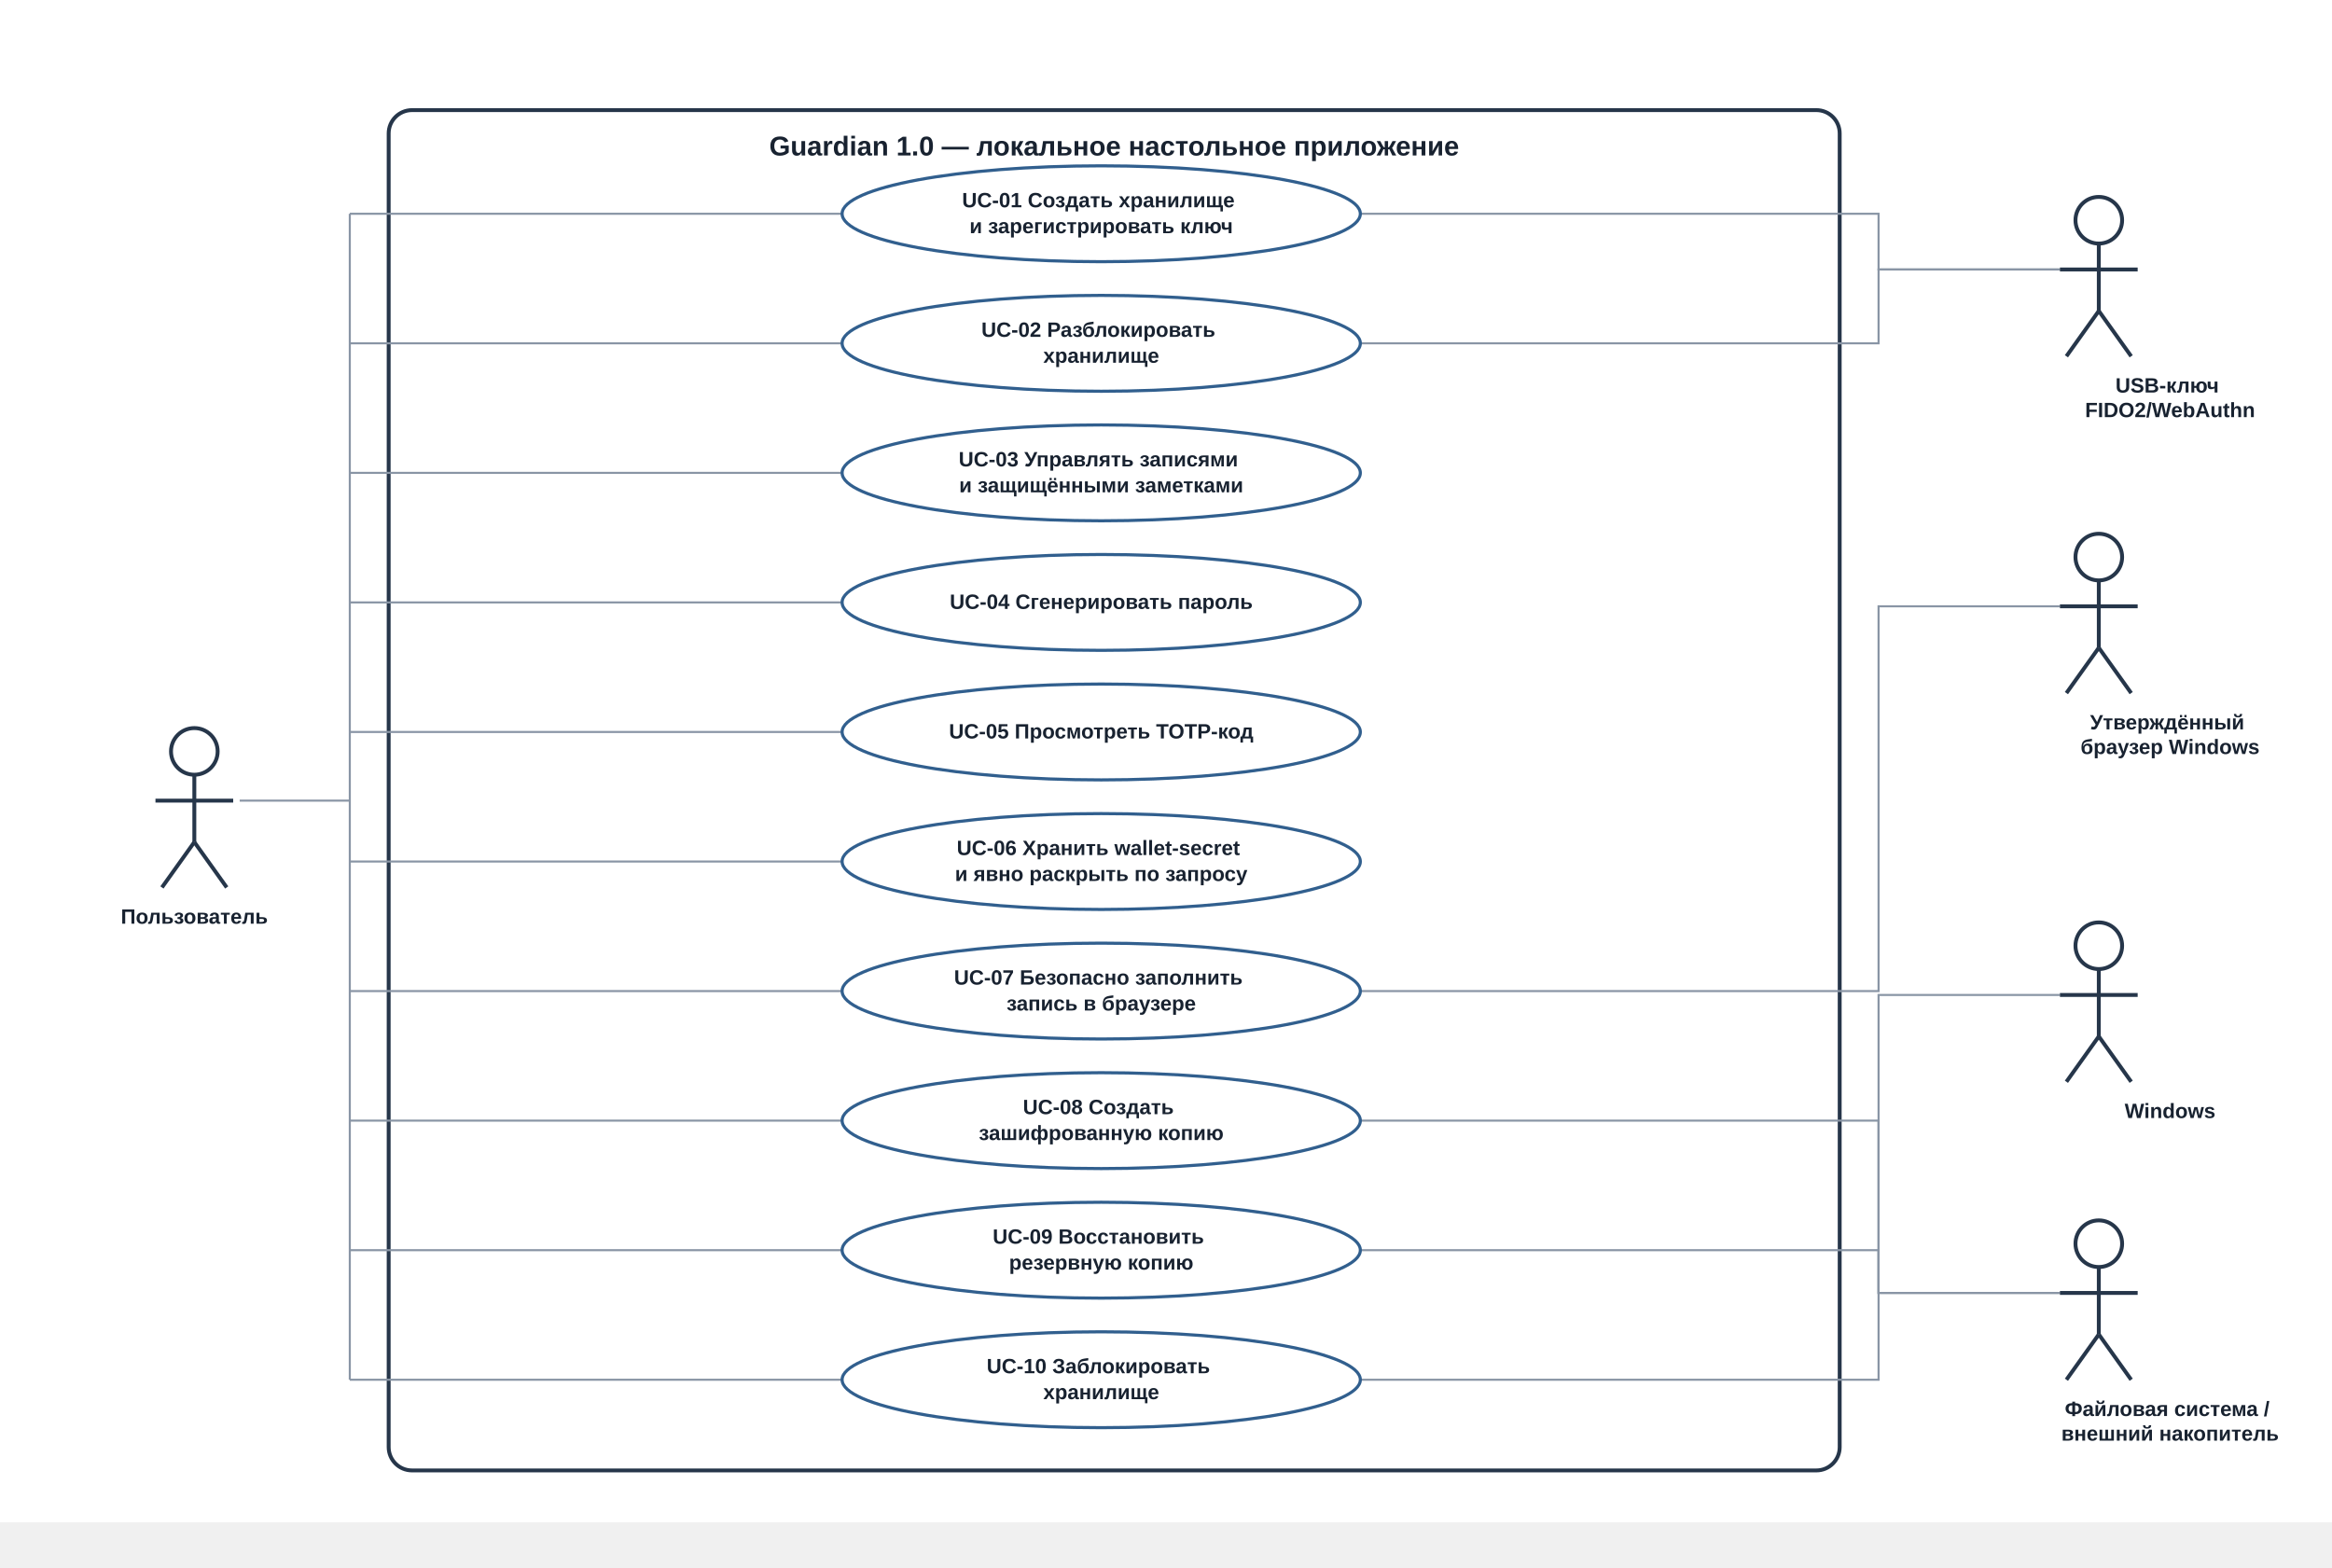
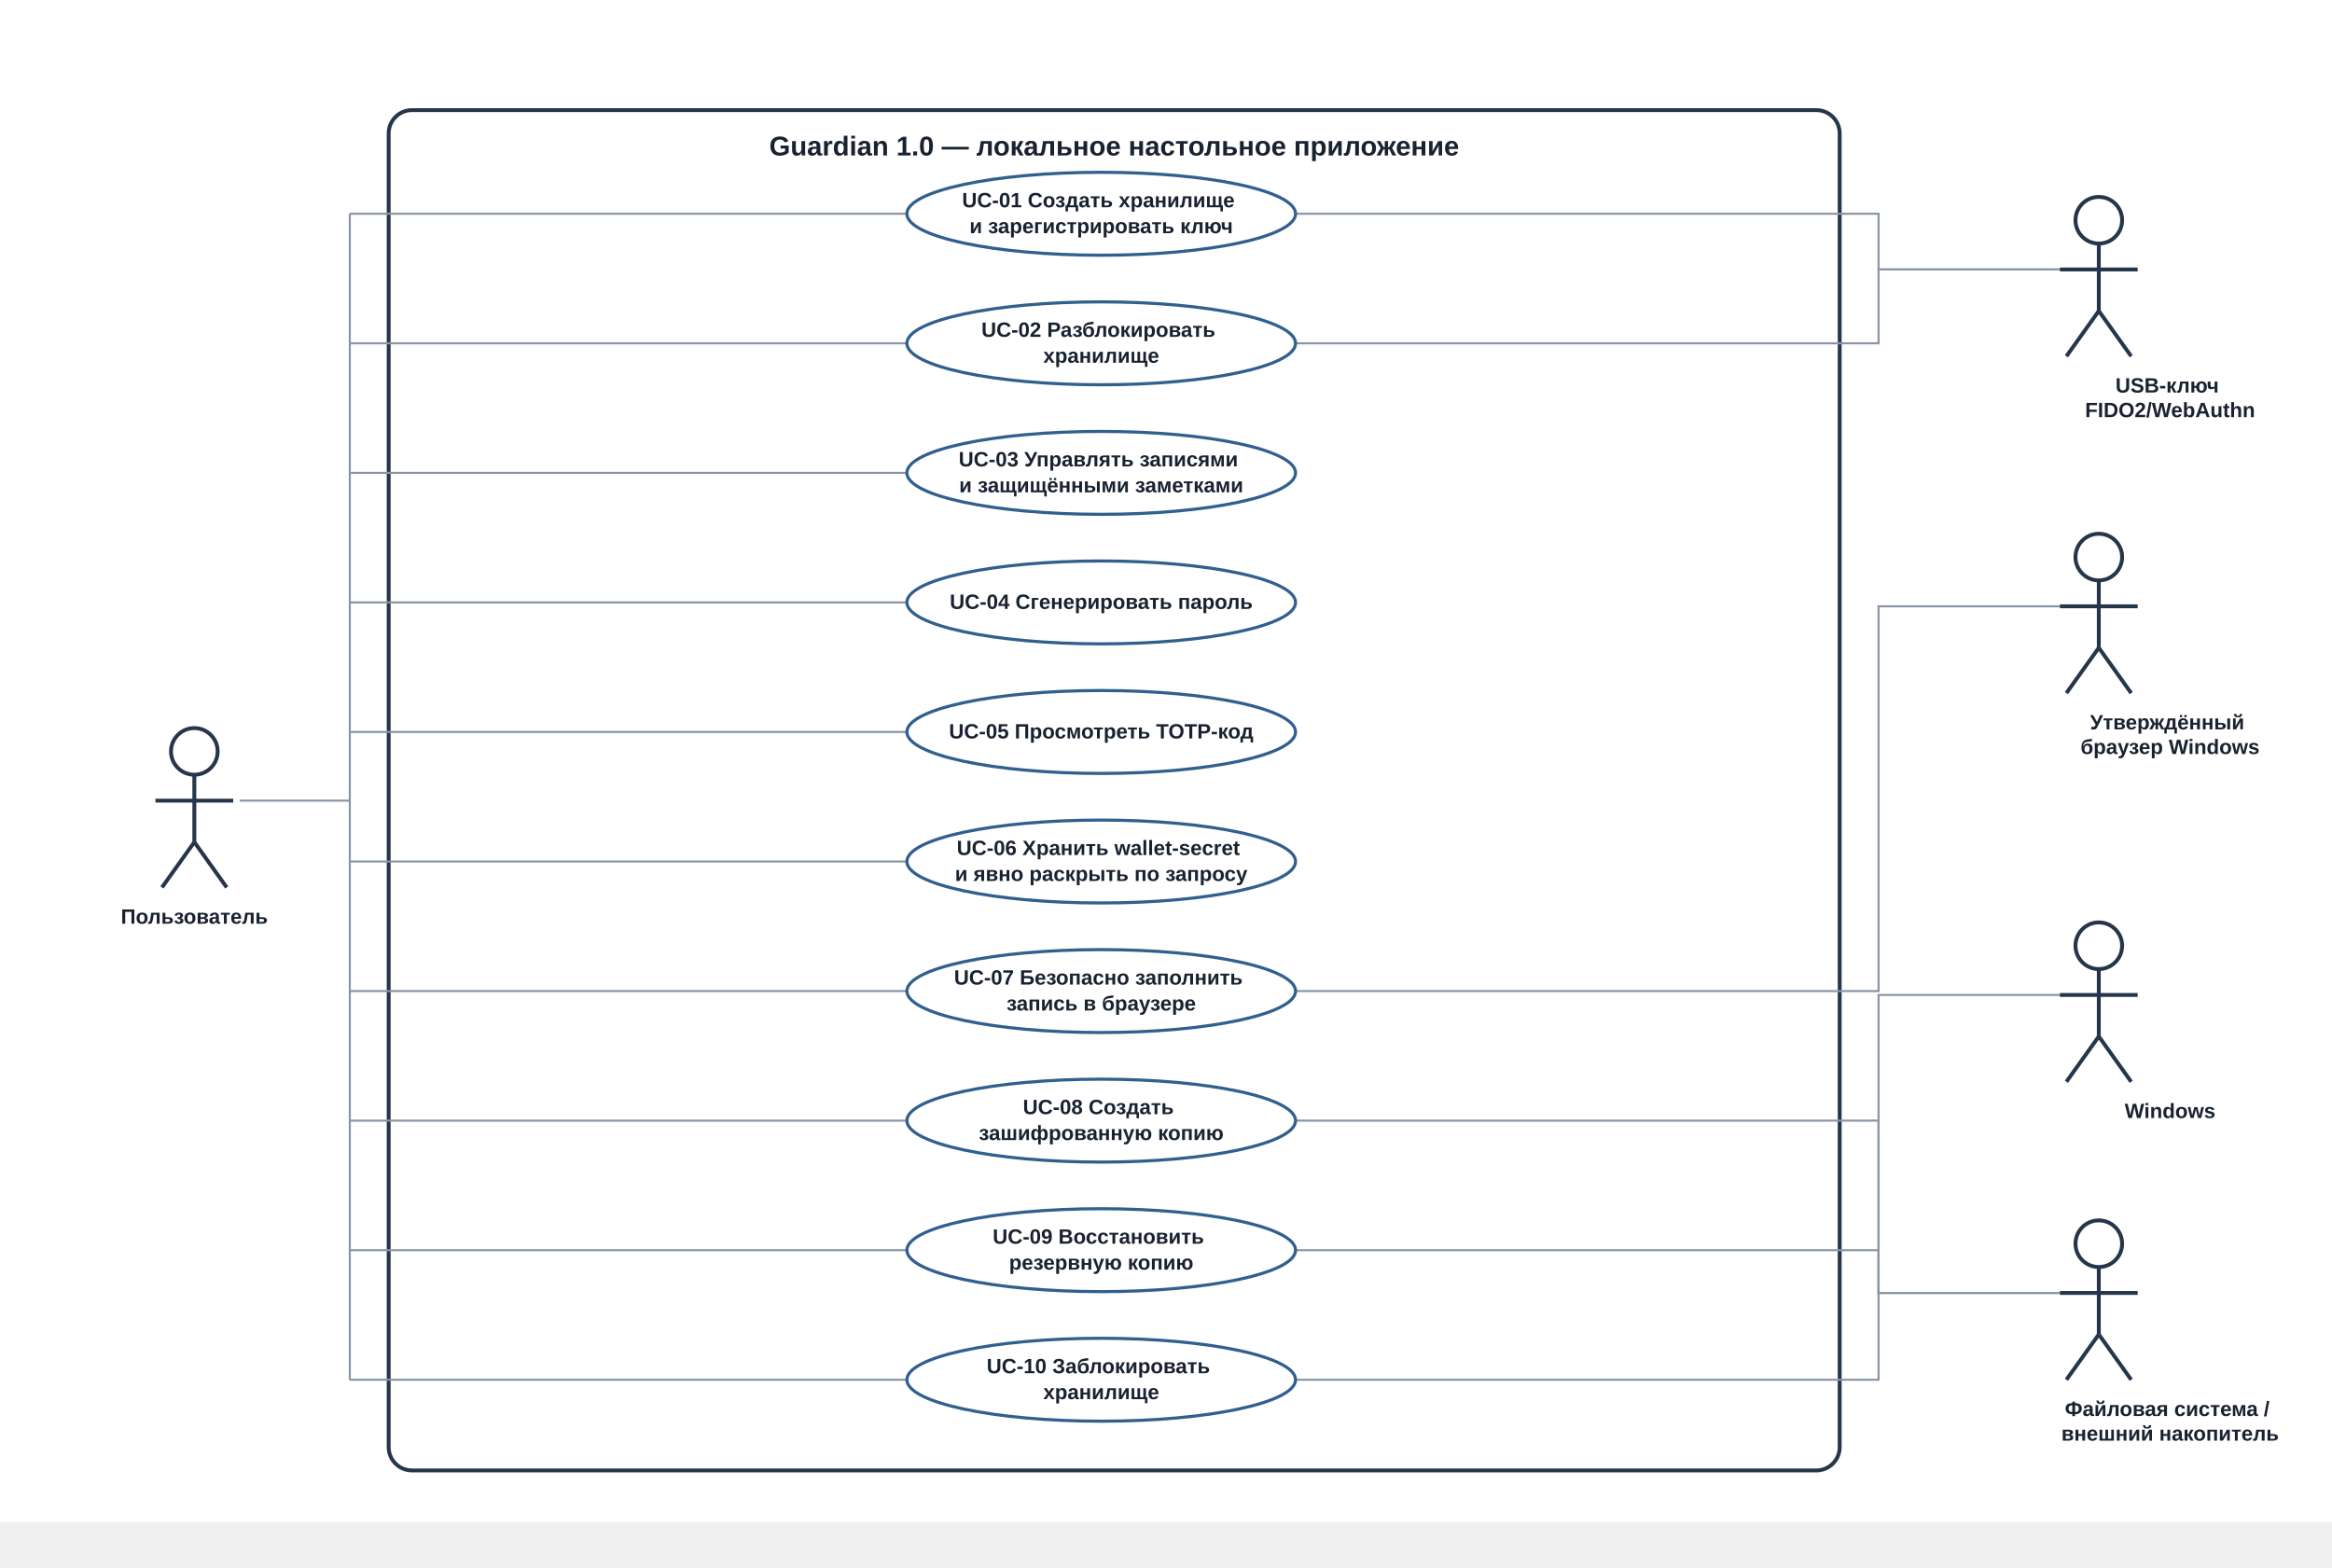
<svg xmlns="http://www.w3.org/2000/svg" width="1800" height="1210" viewBox="0 100 1800 1080">
  <defs>
    <marker id="arrow" markerWidth="10" markerHeight="8" refX="9" refY="4" orient="auto">
      <path d="M0,0 L10,4 L0,8 z" fill="#26364a" />
    </marker>
    <marker id="openArrow" markerWidth="12" markerHeight="10" refX="11" refY="5" orient="auto">
      <path d="M1,1 L11,5 L1,9" fill="none" stroke="#48576a" stroke-width="1.5" />
    </marker>
    <style>
    text { font-family: Arial, 'DejaVu Sans', sans-serif; fill: #182230; }
    .subtitle { font-size: 17px; fill: #566579; }
    .lane { font-size: 20px; font-weight: 700; fill: #26364a; }
    .label { font-size: 18px; }
    .small { font-size: 15px; }
    .tiny { font-size: 13px; }
  </style>
  </defs>
  <rect x="0" y="0" width="1800" height="1210" fill="#ffffff" />
  <rect x="300" y="120" width="1120" height="1050" rx="18" fill="#fff" stroke="#26364a" stroke-width="3" />
  <text x="860" y="155" text-anchor="middle" font-size="21" font-weight="700" fill="#182230">Guardian 1.0 — локальное настольное приложение</text>
  <path d="M 185 653 L 270 653 L 270 200 L 270 1100" fill="none" stroke="#8995a5" stroke-width="1.6" />
-   <path d="M 270 200 L 650 200" fill="none" stroke="#8995a5" stroke-width="1.6" />
-   <path d="M 270 300 L 650 300" fill="none" stroke="#8995a5" stroke-width="1.6" />
-   <path d="M 270 400 L 650 400" fill="none" stroke="#8995a5" stroke-width="1.6" />
-   <path d="M 270 500 L 650 500" fill="none" stroke="#8995a5" stroke-width="1.6" />
-   <path d="M 270 600 L 650 600" fill="none" stroke="#8995a5" stroke-width="1.6" />
-   <path d="M 270 700 L 650 700" fill="none" stroke="#8995a5" stroke-width="1.6" />
-   <path d="M 270 800 L 650 800" fill="none" stroke="#8995a5" stroke-width="1.6" />
-   <path d="M 270 900 L 650 900" fill="none" stroke="#8995a5" stroke-width="1.6" />
-   <path d="M 270 1000 L 650 1000" fill="none" stroke="#8995a5" stroke-width="1.6" />
-   <path d="M 270 1100 L 650 1100" fill="none" stroke="#8995a5" stroke-width="1.6" />
-   <path d="M 1590 243 L 1450 243 L 1450 200 L 1050 200" fill="none" stroke="#8995a5" stroke-width="1.6" />
-   <path d="M 1590 243 L 1450 243 L 1450 300 L 1050 300" fill="none" stroke="#8995a5" stroke-width="1.6" />
-   <path d="M 1590 503 L 1450 503 L 1450 800 L 1050 800" fill="none" stroke="#8995a5" stroke-width="1.6" />
-   <path d="M 1590 803 L 1450 803 L 1450 1100 L 1050 1100" fill="none" stroke="#8995a5" stroke-width="1.6" />
-   <path d="M 1590 1033 L 1450 1033 L 1450 900 L 1050 900" fill="none" stroke="#8995a5" stroke-width="1.6" />
-   <path d="M 1590 1033 L 1450 1033 L 1450 1000 L 1050 1000" fill="none" stroke="#8995a5" stroke-width="1.6" />
-   <ellipse cx="850" cy="200" rx="200" ry="37" fill="#ffffff" stroke="#315f8e" stroke-width="2.4" />
+   <path d="M 270 200 L 700 200" fill="none" stroke="#8995a5" stroke-width="1.6" />
+   <path d="M 270 300 L 700 300" fill="none" stroke="#8995a5" stroke-width="1.6" />
+   <path d="M 270 400 L 700 400" fill="none" stroke="#8995a5" stroke-width="1.6" />
+   <path d="M 270 500 L 700 500" fill="none" stroke="#8995a5" stroke-width="1.6" />
+   <path d="M 270 600 L 700 600" fill="none" stroke="#8995a5" stroke-width="1.6" />
+   <path d="M 270 700 L 700 700" fill="none" stroke="#8995a5" stroke-width="1.6" />
+   <path d="M 270 800 L 700 800" fill="none" stroke="#8995a5" stroke-width="1.6" />
+   <path d="M 270 900 L 700 900" fill="none" stroke="#8995a5" stroke-width="1.6" />
+   <path d="M 270 1000 L 700 1000" fill="none" stroke="#8995a5" stroke-width="1.6" />
+   <path d="M 270 1100 L 700 1100" fill="none" stroke="#8995a5" stroke-width="1.6" />
+   <path d="M 1590 243 L 1450 243 L 1450 200 L 1000 200" fill="none" stroke="#8995a5" stroke-width="1.6" />
+   <path d="M 1590 243 L 1450 243 L 1450 300 L 1000 300" fill="none" stroke="#8995a5" stroke-width="1.6" />
+   <path d="M 1590 503 L 1450 503 L 1450 800 L 1000 800" fill="none" stroke="#8995a5" stroke-width="1.6" />
+   <path d="M 1590 803 L 1450 803 L 1450 1100 L 1000 1100" fill="none" stroke="#8995a5" stroke-width="1.6" />
+   <path d="M 1590 1033 L 1450 1033 L 1450 900 L 1000 900" fill="none" stroke="#8995a5" stroke-width="1.6" />
+   <path d="M 1590 1033 L 1450 1033 L 1450 1000 L 1000 1000" fill="none" stroke="#8995a5" stroke-width="1.6" />
+   <ellipse cx="850" cy="200" rx="150" ry="32" fill="#ffffff" stroke="#315f8e" stroke-width="2.4" />
  <text x="850" y="195" text-anchor="middle" font-size="16" font-weight="600" fill="#17283b">
    <tspan x="850" dy="0">UC-01 Создать хранилище</tspan>
    <tspan x="850" dy="20">и зарегистрировать ключ</tspan>
  </text>
-   <ellipse cx="850" cy="300" rx="200" ry="37" fill="#ffffff" stroke="#315f8e" stroke-width="2.4" />
+   <ellipse cx="850" cy="300" rx="150" ry="32" fill="#ffffff" stroke="#315f8e" stroke-width="2.4" />
  <text x="850" y="295" text-anchor="middle" font-size="16" font-weight="600" fill="#17283b">
    <tspan x="850" dy="0">UC-02 Разблокировать</tspan>
    <tspan x="850" dy="20">хранилище</tspan>
  </text>
-   <ellipse cx="850" cy="400" rx="200" ry="37" fill="#ffffff" stroke="#315f8e" stroke-width="2.4" />
+   <ellipse cx="850" cy="400" rx="150" ry="32" fill="#ffffff" stroke="#315f8e" stroke-width="2.4" />
  <text x="850" y="395" text-anchor="middle" font-size="16" font-weight="600" fill="#17283b">
    <tspan x="850" dy="0">UC-03 Управлять записями</tspan>
    <tspan x="850" dy="20">и защищёнными заметками</tspan>
  </text>
-   <ellipse cx="850" cy="500" rx="200" ry="37" fill="#ffffff" stroke="#315f8e" stroke-width="2.4" />
+   <ellipse cx="850" cy="500" rx="150" ry="32" fill="#ffffff" stroke="#315f8e" stroke-width="2.4" />
  <text x="850" y="505" text-anchor="middle" font-size="16" font-weight="600" fill="#17283b">
    <tspan x="850" dy="0">UC-04 Сгенерировать пароль</tspan>
  </text>
-   <ellipse cx="850" cy="600" rx="200" ry="37" fill="#ffffff" stroke="#315f8e" stroke-width="2.4" />
+   <ellipse cx="850" cy="600" rx="150" ry="32" fill="#ffffff" stroke="#315f8e" stroke-width="2.4" />
  <text x="850" y="605" text-anchor="middle" font-size="16" font-weight="600" fill="#17283b">
    <tspan x="850" dy="0">UC-05 Просмотреть TOTP-код</tspan>
  </text>
-   <ellipse cx="850" cy="700" rx="200" ry="37" fill="#ffffff" stroke="#315f8e" stroke-width="2.4" />
+   <ellipse cx="850" cy="700" rx="150" ry="32" fill="#ffffff" stroke="#315f8e" stroke-width="2.4" />
  <text x="850" y="695" text-anchor="middle" font-size="16" font-weight="600" fill="#17283b">
    <tspan x="850" dy="0">UC-06 Хранить wallet-secret</tspan>
    <tspan x="850" dy="20">и явно раскрыть по запросу</tspan>
  </text>
-   <ellipse cx="850" cy="800" rx="200" ry="37" fill="#ffffff" stroke="#315f8e" stroke-width="2.4" />
+   <ellipse cx="850" cy="800" rx="150" ry="32" fill="#ffffff" stroke="#315f8e" stroke-width="2.4" />
  <text x="850" y="795" text-anchor="middle" font-size="16" font-weight="600" fill="#17283b">
    <tspan x="850" dy="0">UC-07 Безопасно заполнить</tspan>
    <tspan x="850" dy="20">запись в браузере</tspan>
  </text>
-   <ellipse cx="850" cy="900" rx="200" ry="37" fill="#ffffff" stroke="#315f8e" stroke-width="2.4" />
+   <ellipse cx="850" cy="900" rx="150" ry="32" fill="#ffffff" stroke="#315f8e" stroke-width="2.4" />
  <text x="850" y="895" text-anchor="middle" font-size="16" font-weight="600" fill="#17283b">
    <tspan x="850" dy="0">UC-08 Создать</tspan>
    <tspan x="850" dy="20">зашифрованную копию</tspan>
  </text>
-   <ellipse cx="850" cy="1000" rx="200" ry="37" fill="#ffffff" stroke="#315f8e" stroke-width="2.4" />
+   <ellipse cx="850" cy="1000" rx="150" ry="32" fill="#ffffff" stroke="#315f8e" stroke-width="2.4" />
  <text x="850" y="995" text-anchor="middle" font-size="16" font-weight="600" fill="#17283b">
    <tspan x="850" dy="0">UC-09 Восстановить</tspan>
    <tspan x="850" dy="20">резервную копию</tspan>
  </text>
-   <ellipse cx="850" cy="1100" rx="200" ry="37" fill="#ffffff" stroke="#315f8e" stroke-width="2.4" />
+   <ellipse cx="850" cy="1100" rx="150" ry="32" fill="#ffffff" stroke="#315f8e" stroke-width="2.4" />
  <text x="850" y="1095" text-anchor="middle" font-size="16" font-weight="600" fill="#17283b">
    <tspan x="850" dy="0">UC-10 Заблокировать</tspan>
    <tspan x="850" dy="20">хранилище</tspan>
  </text>
  <circle cx="150" cy="615" r="18" fill="#fff" stroke="#26364a" stroke-width="3" />
  <line x1="150" y1="633" x2="150" y2="685" stroke="#26364a" stroke-width="3" />
  <line x1="120" y1="653" x2="180" y2="653" stroke="#26364a" stroke-width="3" />
  <line x1="150" y1="685" x2="125" y2="720" stroke="#26364a" stroke-width="3" />
  <line x1="150" y1="685" x2="175" y2="720" stroke="#26364a" stroke-width="3" />
  <text x="150" y="748" text-anchor="middle" font-size="16" font-weight="700" fill="#182230">
    <tspan x="150" dy="0">Пользователь</tspan>
  </text>
  <circle cx="1620" cy="205" r="18" fill="#fff" stroke="#26364a" stroke-width="3" />
  <line x1="1620" y1="223" x2="1620" y2="275" stroke="#26364a" stroke-width="3" />
  <line x1="1590" y1="243" x2="1650" y2="243" stroke="#26364a" stroke-width="3" />
  <line x1="1620" y1="275" x2="1595" y2="310" stroke="#26364a" stroke-width="3" />
  <line x1="1620" y1="275" x2="1645" y2="310" stroke="#26364a" stroke-width="3" />
  <text x="1675" y="338" text-anchor="middle" font-size="16" font-weight="700" fill="#182230">
    <tspan x="1675" dy="0">USB-ключ</tspan>
    <tspan x="1675" dy="19">FIDO2/WebAuthn</tspan>
  </text>
  <circle cx="1620" cy="465" r="18" fill="#fff" stroke="#26364a" stroke-width="3" />
  <line x1="1620" y1="483" x2="1620" y2="535" stroke="#26364a" stroke-width="3" />
  <line x1="1590" y1="503" x2="1650" y2="503" stroke="#26364a" stroke-width="3" />
  <line x1="1620" y1="535" x2="1595" y2="570" stroke="#26364a" stroke-width="3" />
  <line x1="1620" y1="535" x2="1645" y2="570" stroke="#26364a" stroke-width="3" />
  <text x="1675" y="598" text-anchor="middle" font-size="16" font-weight="700" fill="#182230">
    <tspan x="1675" dy="0">Утверждённый</tspan>
    <tspan x="1675" dy="19">браузер Windows</tspan>
  </text>
  <circle cx="1620" cy="765" r="18" fill="#fff" stroke="#26364a" stroke-width="3" />
  <line x1="1620" y1="783" x2="1620" y2="835" stroke="#26364a" stroke-width="3" />
  <line x1="1590" y1="803" x2="1650" y2="803" stroke="#26364a" stroke-width="3" />
  <line x1="1620" y1="835" x2="1595" y2="870" stroke="#26364a" stroke-width="3" />
  <line x1="1620" y1="835" x2="1645" y2="870" stroke="#26364a" stroke-width="3" />
  <text x="1675" y="898" text-anchor="middle" font-size="16" font-weight="700" fill="#182230">
    <tspan x="1675" dy="0">Windows</tspan>
  </text>
  <circle cx="1620" cy="995" r="18" fill="#fff" stroke="#26364a" stroke-width="3" />
  <line x1="1620" y1="1013" x2="1620" y2="1065" stroke="#26364a" stroke-width="3" />
  <line x1="1590" y1="1033" x2="1650" y2="1033" stroke="#26364a" stroke-width="3" />
  <line x1="1620" y1="1065" x2="1595" y2="1100" stroke="#26364a" stroke-width="3" />
  <line x1="1620" y1="1065" x2="1645" y2="1100" stroke="#26364a" stroke-width="3" />
  <text x="1675" y="1128" text-anchor="middle" font-size="16" font-weight="700" fill="#182230">
    <tspan x="1675" dy="0">Файловая система /</tspan>
    <tspan x="1675" dy="19">внешний накопитель</tspan>
  </text>
</svg>
